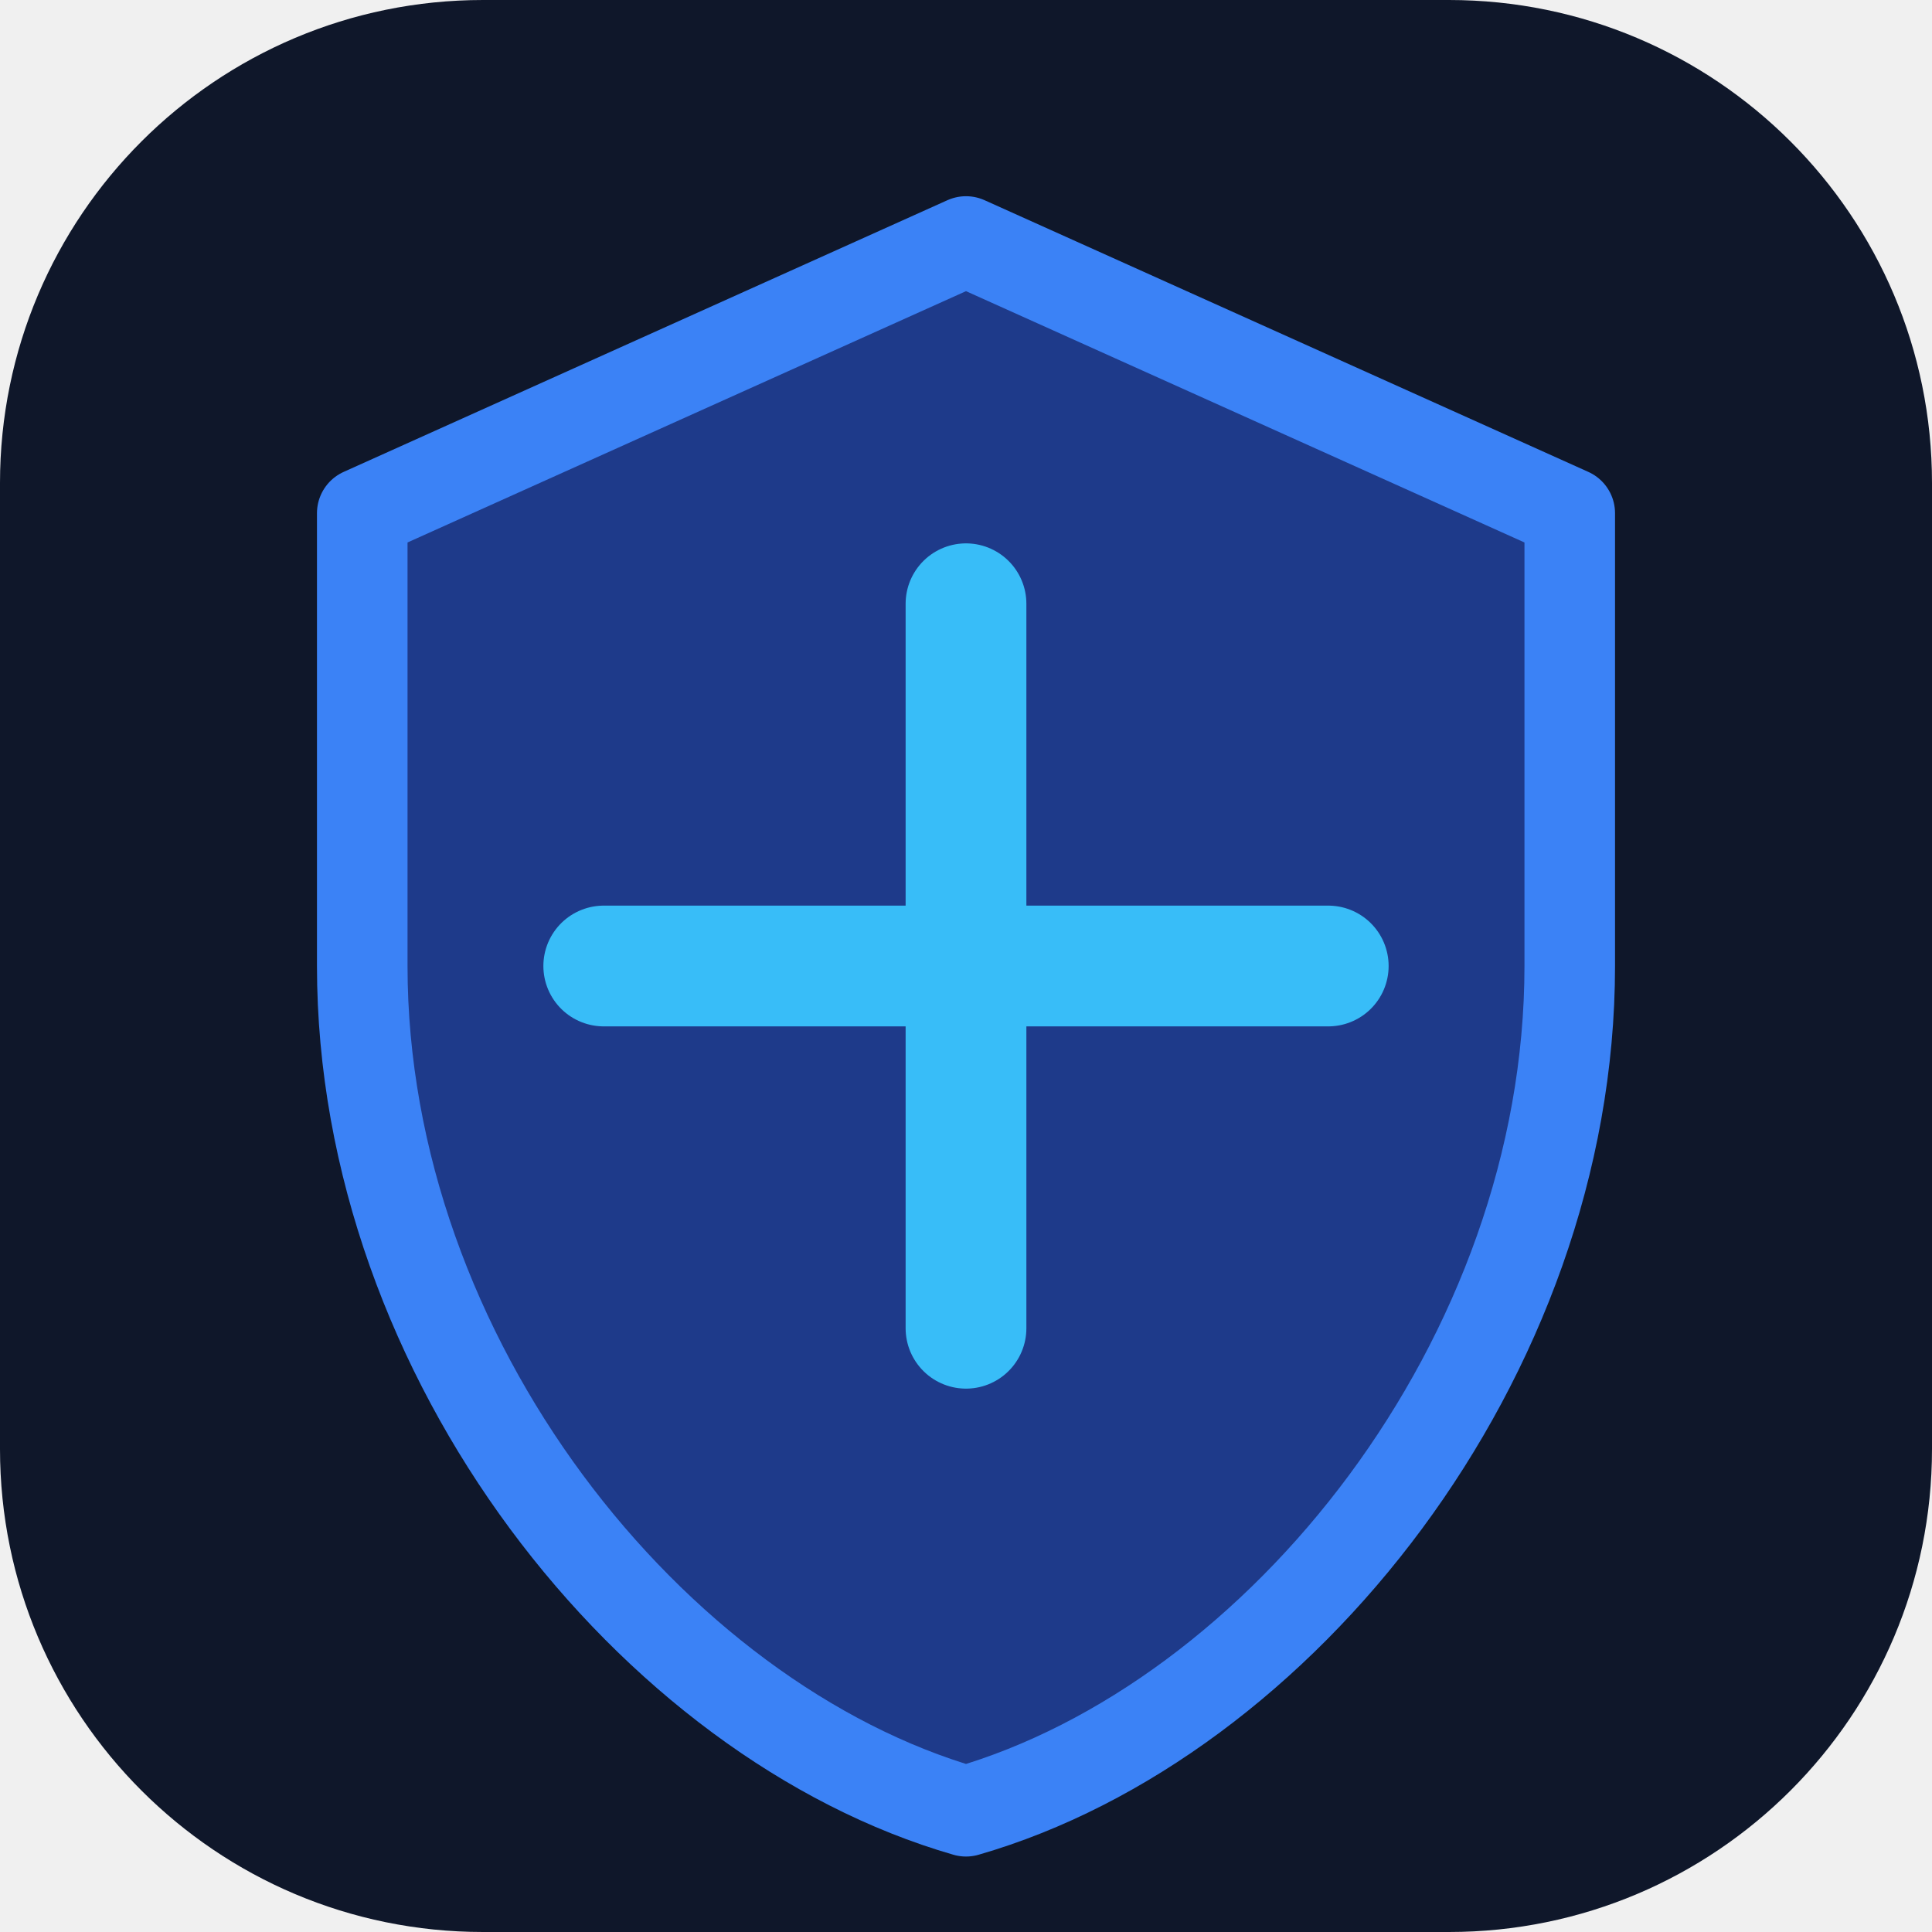
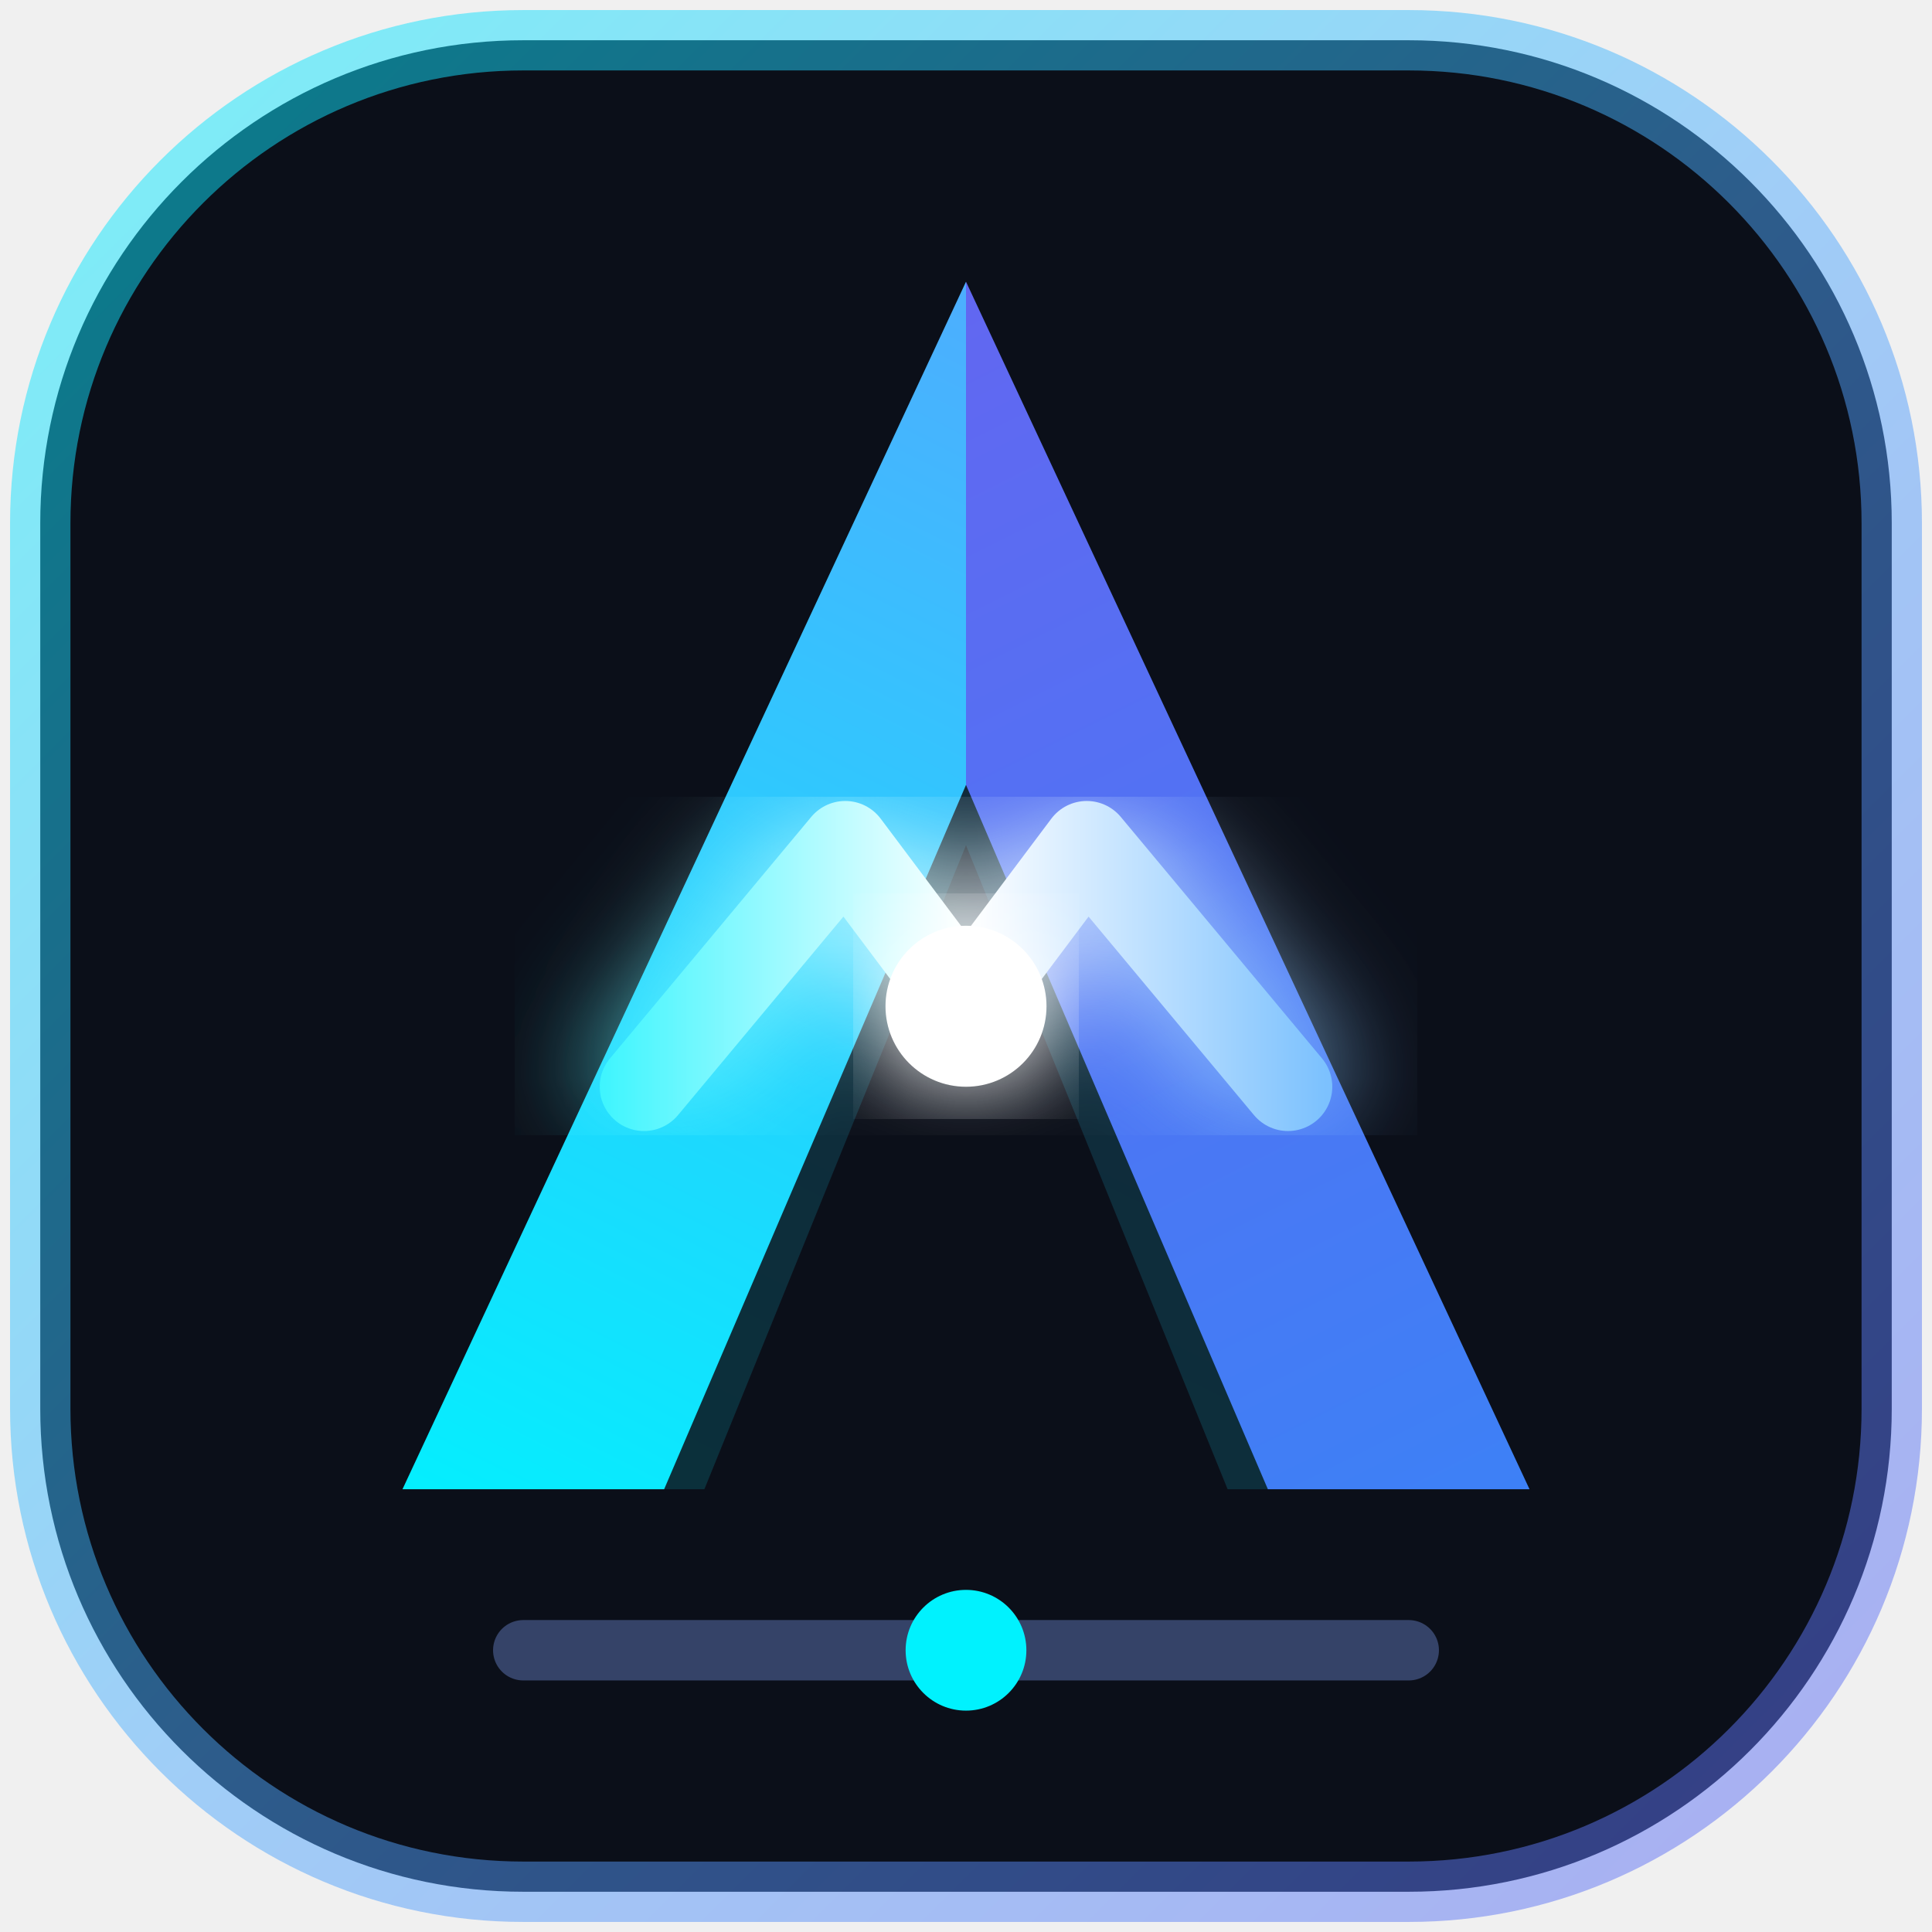
- <svg xmlns="http://www.w3.org/2000/svg" viewBox="0 0 32 32" width="32" height="32">
-   <rect width="32" height="32" rx="8" fill="#0f172a" />
-   <path d="M16 4L6 8.5v7.5c0 6.5 4.8 12.5 10 14 5.2-1.5 10-7.5 10-14V8.5L16 4z" fill="#1e3a8a" stroke="#3b82f6" stroke-width="1.5" stroke-linejoin="round" />
-   <path d="M16 10v12M10 16h12" stroke="#38bdf8" stroke-width="2" stroke-linecap="round" />
+ <svg xmlns="http://www.w3.org/2000/svg" viewBox="0 0 48 48" fill="none">
+   <defs>
+     <linearGradient id="apg-cyan-blue" x1="0" y1="0" x2="48" y2="48" gradientUnits="userSpaceOnUse">
+       <stop offset="0%" stop-color="#00f2fe" />
+       <stop offset="50%" stop-color="#4facfe" />
+       <stop offset="100%" stop-color="#6366f1" />
+     </linearGradient>
+     <linearGradient id="apg-blade-left" x1="8" y1="38" x2="24" y2="6" gradientUnits="userSpaceOnUse">
+       <stop offset="0%" stop-color="#00f2fe" />
+       <stop offset="100%" stop-color="#4facfe" />
+     </linearGradient>
+     <linearGradient id="apg-blade-right" x1="40" y1="38" x2="24" y2="6" gradientUnits="userSpaceOnUse">
+       <stop offset="0%" stop-color="#3b82f6" />
+       <stop offset="100%" stop-color="#6366f1" />
+     </linearGradient>
+     <linearGradient id="apg-pulse-wave" x1="12" y1="26" x2="36" y2="26" gradientUnits="userSpaceOnUse">
+       <stop offset="0%" stop-color="#00f2fe" />
+       <stop offset="50%" stop-color="#ffffff" />
+       <stop offset="100%" stop-color="#4facfe" />
+     </linearGradient>
+     <filter id="apg-glow" x="-20%" y="-20%" width="140%" height="140%">
+       <feGaussianBlur stdDeviation="1.5" result="blur" />
+       <feComposite in="SourceGraphic" in2="blur" operator="over" />
+     </filter>
+   </defs>
+   <rect x="1" y="1" width="46" height="46" rx="12" fill="#0b0f19" stroke="url(#apg-cyan-blue)" stroke-width="1.5" stroke-opacity="0.5" />
+   <path d="M24 7L10 37H17.5L24 21L30.5 37H38L24 7Z" fill="url(#apg-blade-left)" fill-opacity="0.15" />
+   <path d="M24 7L10 37H16.5L24 19.5L24 7Z" fill="url(#apg-blade-left)" />
+   <path d="M24 7L24 19.5L31.5 37H38L24 7Z" fill="url(#apg-blade-right)" />
+   <path d="M16 27L21 21L24 25L27 21L32 27" stroke="url(#apg-pulse-wave)" stroke-width="2.2" stroke-linecap="round" stroke-linejoin="round" filter="url(#apg-glow)" />
+   <circle cx="24" cy="25" r="2" fill="#ffffff" filter="url(#apg-glow)" />
+   <line x1="13" y1="41" x2="35" y2="41" stroke="#354368" stroke-width="1.5" stroke-linecap="round" />
+   <circle cx="24" cy="41" r="1.5" fill="#00f2fe" />
</svg>
